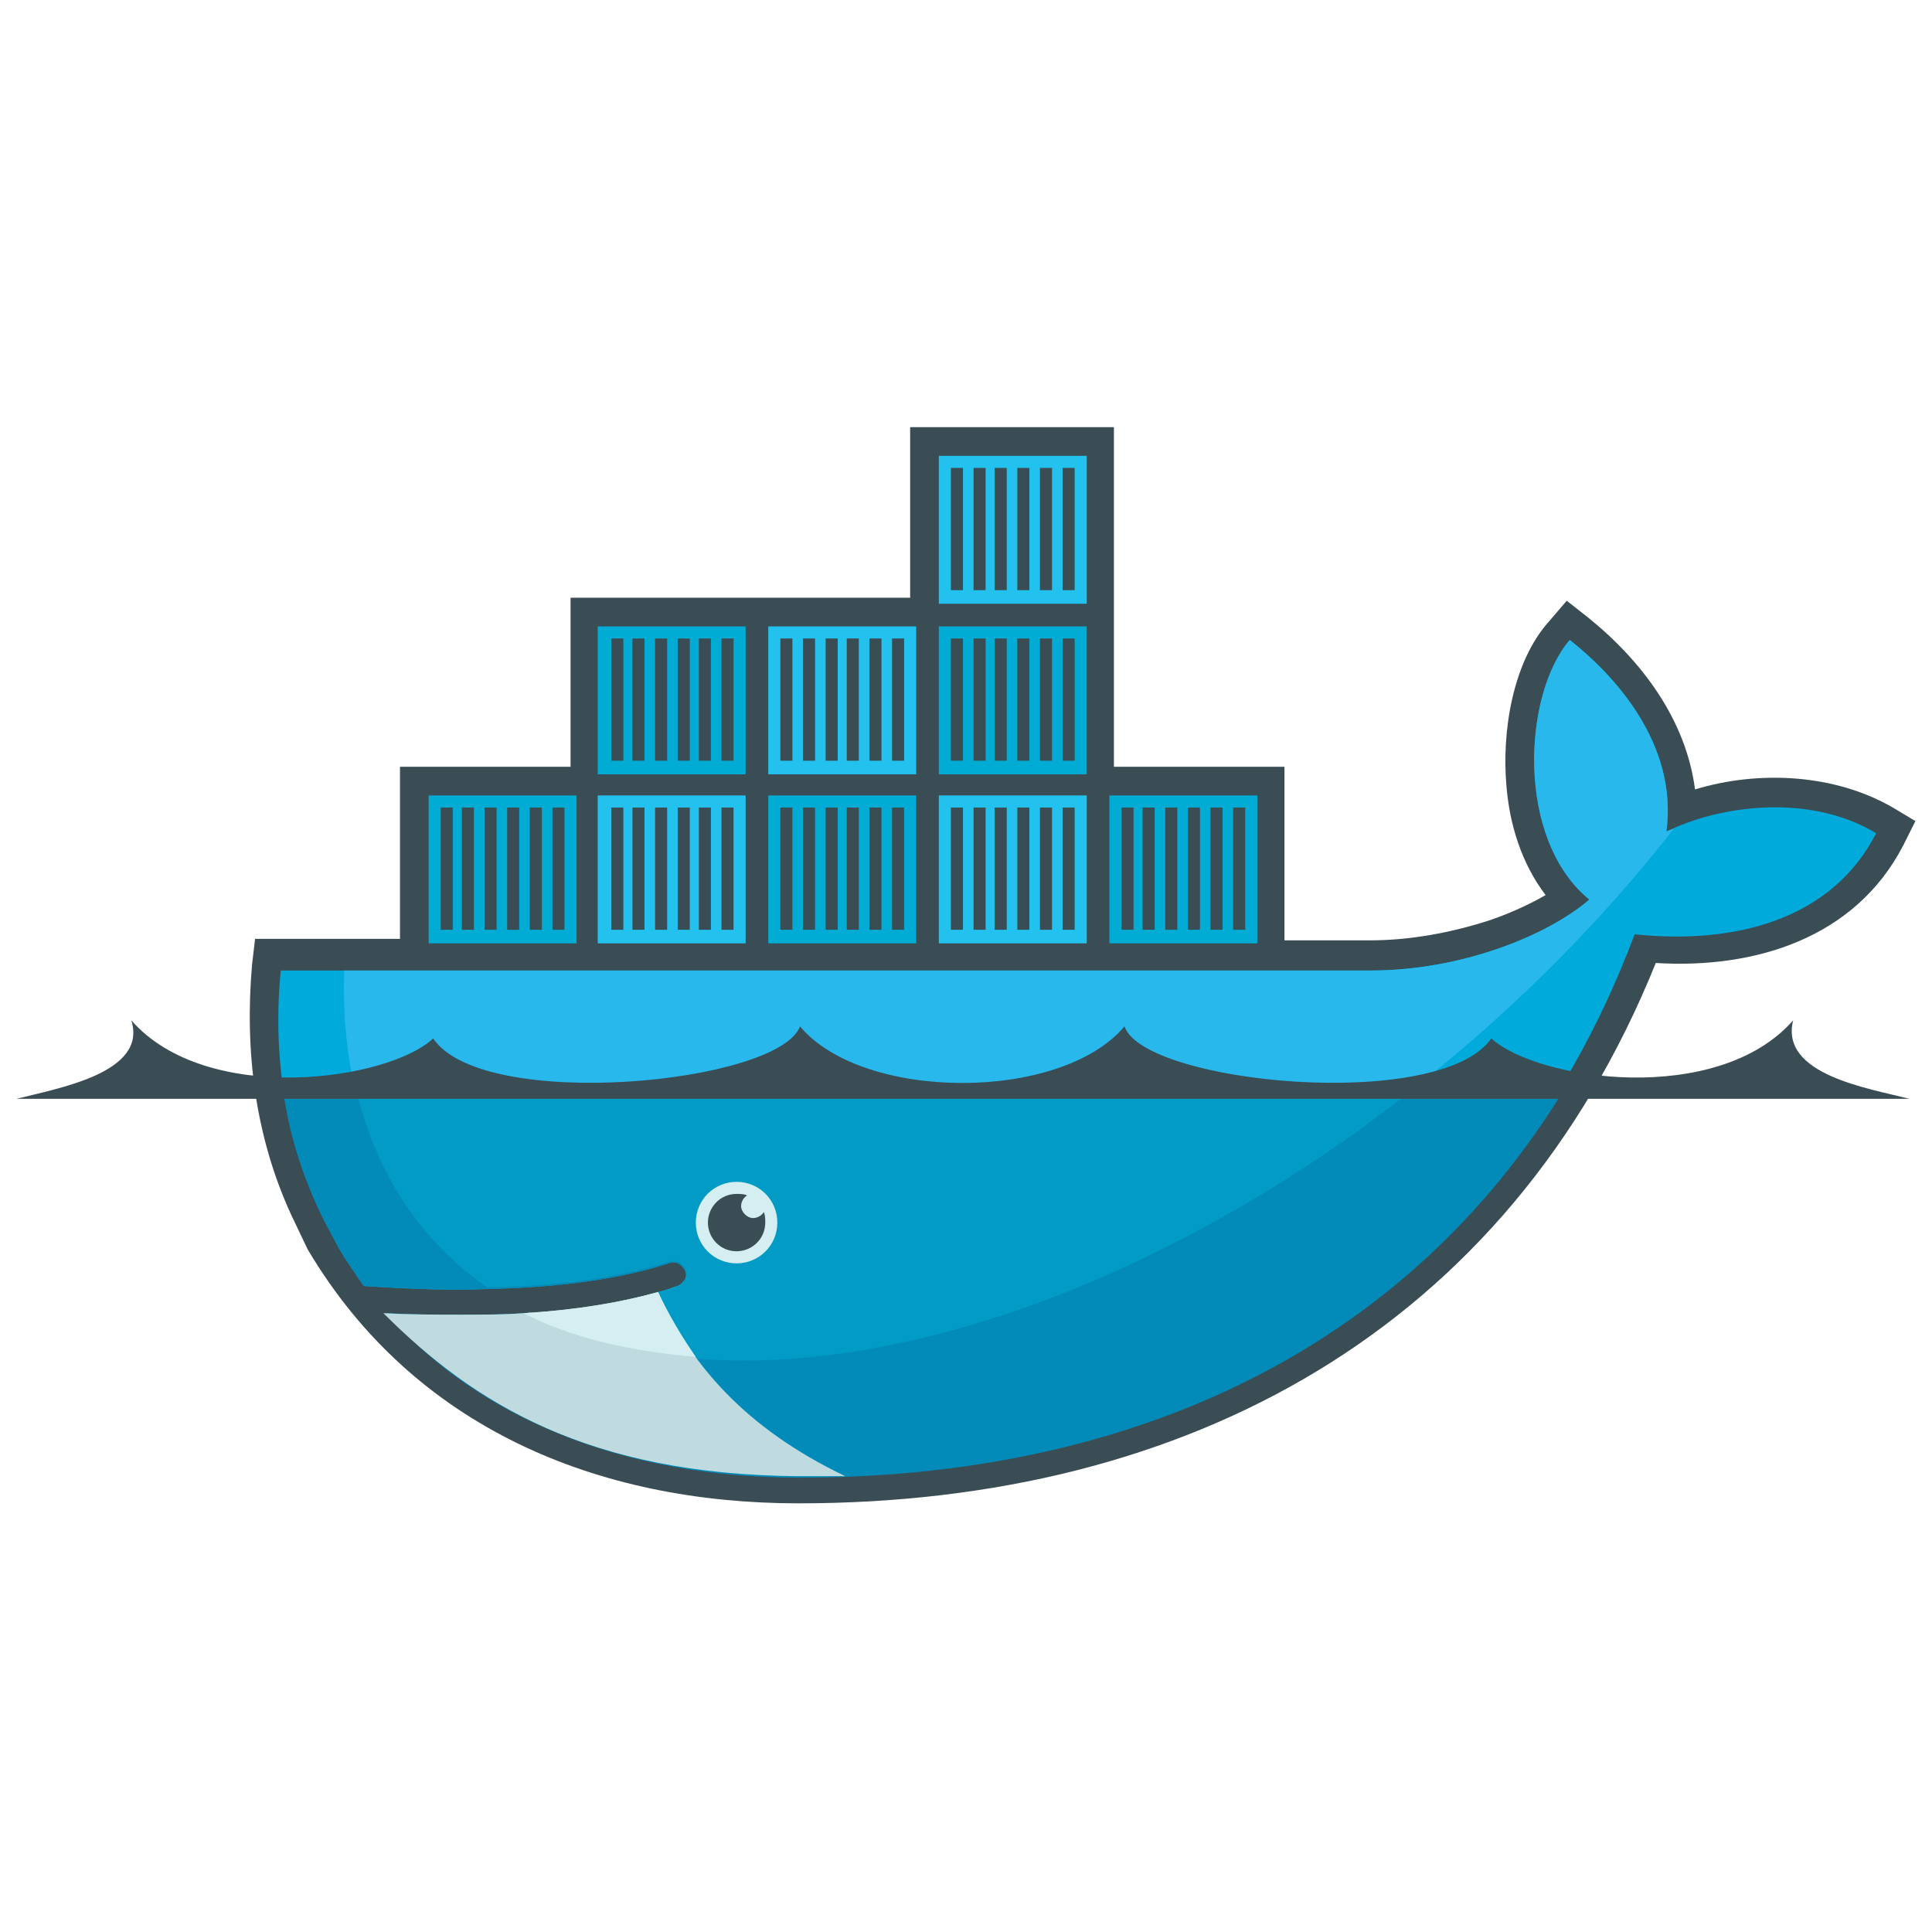
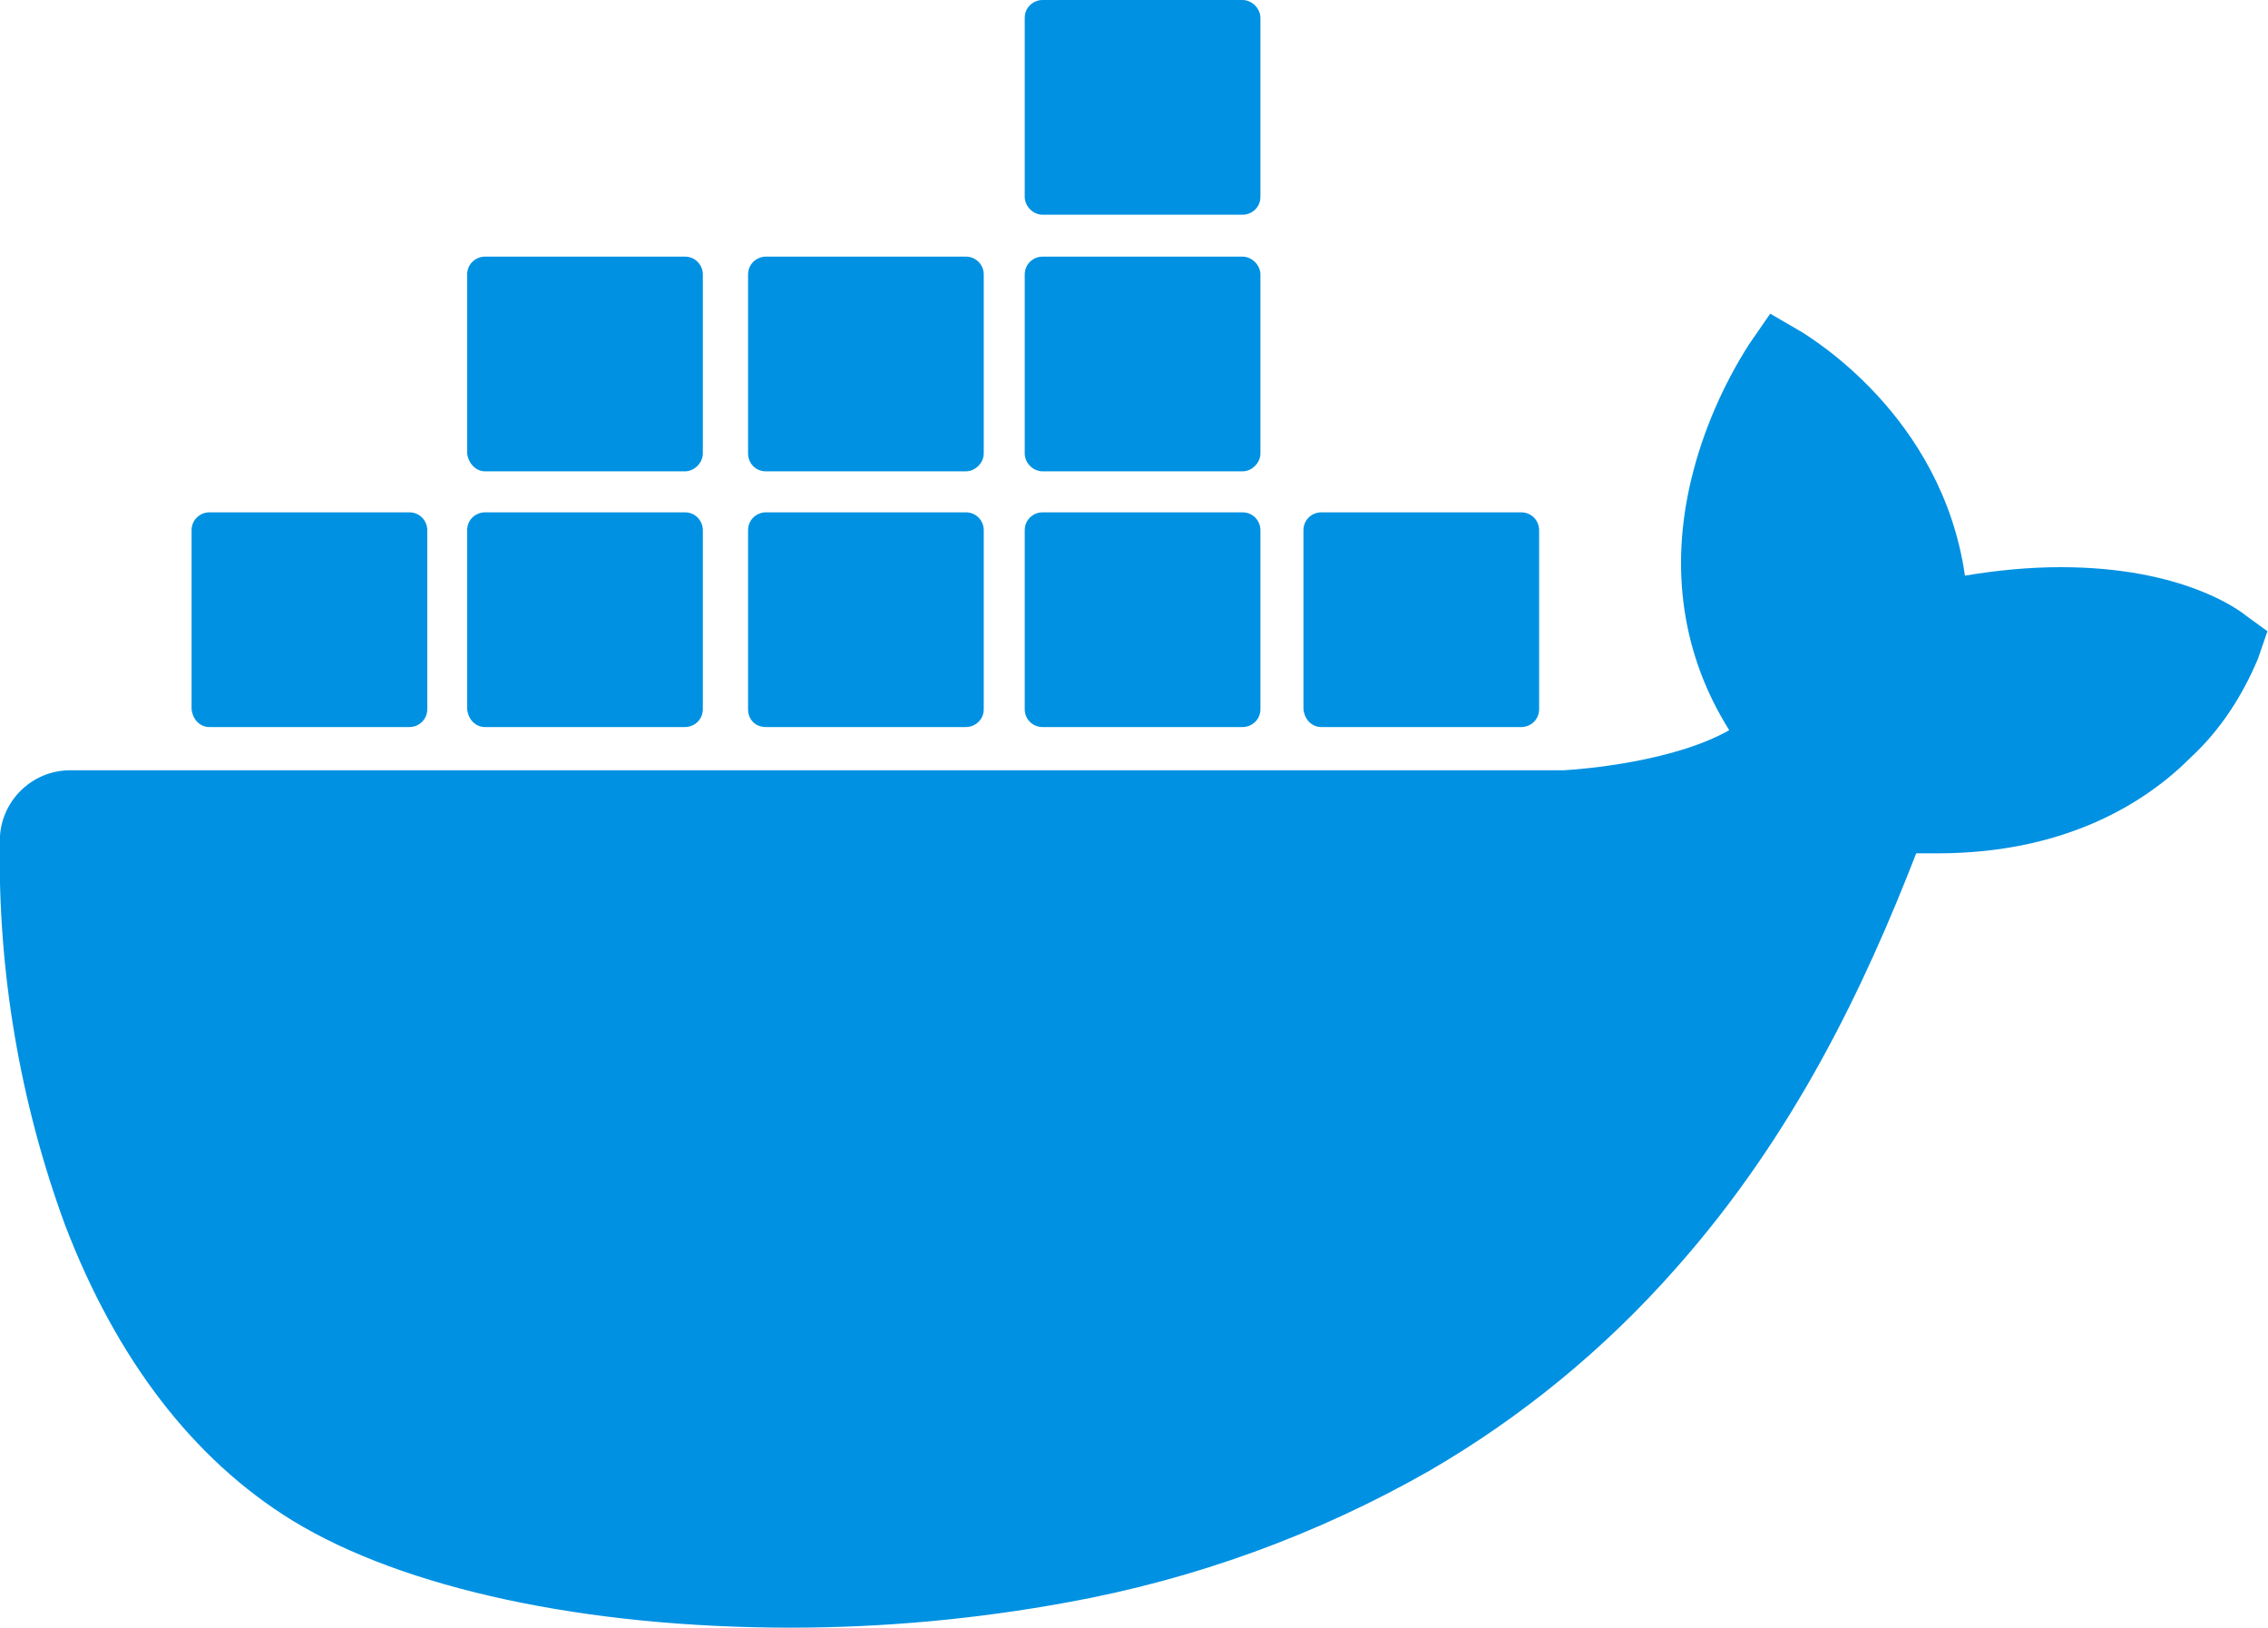
- <svg xmlns="http://www.w3.org/2000/svg" viewBox="0 0 128 128">
-   <path fill-rule="evenodd" clip-rule="evenodd" fill="#3A4D54" d="M73.8 50.8h11.3v11.5h5.7c2.6 0 5.3-.5 7.8-1.3 1.2-.4 2.6-1 3.8-1.7-1.6-2.1-2.4-4.7-2.6-7.3-.3-3.5.4-8.1 2.8-10.8l1.2-1.4 1.4 1.1c3.6 2.9 6.5 6.8 7.1 11.4 4.3-1.3 9.3-1 13.1 1.2l1.5.9-.8 1.6c-3.2 6.2-9.9 8.2-16.4 7.8-9.8 24.3-31 35.8-56.8 35.8-13.3 0-25.5-5-32.5-16.8l-.1-.2-1-2.1c-2.4-5.2-3.1-10.9-2.6-16.6l.2-1.7h9.6V50.8h11.3V39.6h22.5V28.3h13.5v22.5z" />
-   <path fill="#00AADA" d="M110.4 55.1c.8-5.9-3.6-10.5-6.4-12.7-3.1 3.6-3.6 13.2 1.3 17.2-2.8 2.4-8.5 4.7-14.5 4.7H18.6c-.6 6.2.5 11.9 3 16.8l.8 1.5c.5.9 1.1 1.7 1.7 2.6 3 .2 5.7.3 8.2.2 4.9-.1 8.9-.7 12-1.7.5-.2.9.1 1.1.5.2.5-.1.9-.5 1.1-.4.1-.8.3-1.3.4-2.4.7-5 1.1-8.3 1.3h-.6c-1.3.1-2.7.1-4.2.1-1.6 0-3.1 0-4.9-.1 6 6.8 15.4 10.8 27.2 10.8 25 0 46.2-11.1 55.5-35.9 6.7.7 13.1-1 16-6.7-4.5-2.7-10.5-1.8-13.9-.1z" />
-   <path fill="#28B8EB" d="M110.4 55.1c.8-5.9-3.6-10.5-6.4-12.7-3.1 3.6-3.6 13.2 1.3 17.2-2.8 2.4-8.5 4.7-14.5 4.7h-68c-.3 9.5 3.2 16.7 9.5 21 4.9-.1 8.9-.7 12-1.7.5-.2.9.1 1.1.5.2.5-.1.9-.5 1.1-.4.1-.8.3-1.3.4-2.4.7-5.2 1.2-8.5 1.4l-.1-.1c8.5 4.4 20.8 4.3 35-1.1 15.8-6.1 30.6-17.7 40.9-30.9-.2.1-.4.1-.5.2z" />
-   <path fill="#028BB8" d="M18.7 71.8c.4 3.3 1.4 6.4 2.9 9.3l.8 1.5c.5.9 1.1 1.7 1.7 2.6 3 .2 5.7.3 8.2.2 4.9-.1 8.9-.7 12-1.7.5-.2.9.1 1.1.5.2.5-.1.9-.5 1.1-.4.1-.8.3-1.3.4-2.4.7-5.2 1.2-8.5 1.4h-.4c-1.3.1-2.7.1-4.1.1-1.6 0-3.2 0-4.9-.1 6 6.8 15.5 10.8 27.3 10.8 21.4 0 40-8.1 50.8-26H18.7v-.1z" />
-   <path fill="#019BC6" d="M23.5 71.8c1.3 5.8 4.3 10.4 8.8 13.5 4.9-.1 8.9-.7 12-1.7.5-.2.9.1 1.1.5.2.5-.1.9-.5 1.1-.4.1-.8.3-1.3.4-2.4.7-5.2 1.2-8.6 1.4 8.5 4.4 20.8 4.3 34.9-1.1 8.5-3.3 16.8-8.2 24.2-14.1H23.5z" />
-   <path fill-rule="evenodd" clip-rule="evenodd" fill="#00ACD3" d="M28.4 52.7h9.8v9.8h-9.8v-9.8zm.8.8h.8v8.1h-.8v-8.1zm1.4 0h.8v8.1h-.8v-8.1zm1.5 0h.8v8.1h-.8v-8.1zm1.5 0h.8v8.1h-.8v-8.1zm1.5 0h.8v8.1h-.8v-8.1zm1.5 0h.8v8.1h-.8v-8.1zm3-12h9.8v9.8h-9.8v-9.8zm.9.8h.8v8.1h-.8v-8.1zm1.4 0h.8v8.1h-.8v-8.1zm1.5 0h.8v8.1h-.8v-8.1zm1.5 0h.8v8.1h-.8v-8.1zm1.4 0h.8v8.1h-.8v-8.1zm1.5 0h.8v8.1h-.8v-8.1z" />
-   <path fill-rule="evenodd" clip-rule="evenodd" fill="#23C2EE" d="M39.6 52.7h9.8v9.8h-9.8v-9.8zm.9.8h.8v8.1h-.8v-8.1zm1.4 0h.8v8.1h-.8v-8.1zm1.5 0h.8v8.1h-.8v-8.1zm1.5 0h.8v8.1h-.8v-8.1zm1.4 0h.8v8.1h-.8v-8.1zm1.5 0h.8v8.1h-.8v-8.1z" />
-   <path fill-rule="evenodd" clip-rule="evenodd" fill="#00ACD3" d="M50.9 52.7h9.8v9.8h-9.8v-9.8zm.8.8h.8v8.1h-.8v-8.1zm1.5 0h.8v8.1h-.8v-8.1zm1.5 0h.8v8.1h-.8v-8.1zm1.4 0h.8v8.1h-.8v-8.1zm1.5 0h.8v8.1h-.8v-8.1zm1.5 0h.8v8.1h-.8v-8.1z" />
-   <path fill-rule="evenodd" clip-rule="evenodd" fill="#23C2EE" d="M50.9 41.5h9.8v9.8h-9.8v-9.8zm.8.8h.8v8.1h-.8v-8.1zm1.5 0h.8v8.1h-.8v-8.1zm1.5 0h.8v8.1h-.8v-8.1zm1.4 0h.8v8.1h-.8v-8.1zm1.5 0h.8v8.1h-.8v-8.1zm1.5 0h.8v8.1h-.8v-8.1zm3.1 10.4H72v9.8h-9.8v-9.8zm.8.8h.8v8.1H63v-8.1zm1.5 0h.8v8.1h-.8v-8.1zm1.4 0h.8v8.1h-.8v-8.1zm1.5 0h.8v8.1h-.8v-8.1zm1.5 0h.8v8.1h-.8v-8.1zm1.5 0h.8v8.1h-.8v-8.1z" />
-   <path fill-rule="evenodd" clip-rule="evenodd" fill="#00ACD3" d="M62.2 41.5H72v9.8h-9.8v-9.8zm.8.8h.8v8.1H63v-8.1zm1.5 0h.8v8.1h-.8v-8.1zm1.4 0h.8v8.1h-.8v-8.1zm1.5 0h.8v8.1h-.8v-8.1zm1.5 0h.8v8.1h-.8v-8.1zm1.5 0h.8v8.1h-.8v-8.1z" />
-   <path fill-rule="evenodd" clip-rule="evenodd" fill="#23C2EE" d="M62.2 30.2H72V40h-9.8v-9.8zm.8.8h.8v8.1H63V31zm1.5 0h.8v8.1h-.8V31zm1.4 0h.8v8.1h-.8V31zm1.5 0h.8v8.1h-.8V31zm1.5 0h.8v8.1h-.8V31zm1.5 0h.8v8.1h-.8V31z" />
-   <path fill-rule="evenodd" clip-rule="evenodd" fill="#00ACD3" d="M73.5 52.7h9.8v9.8h-9.8v-9.8zm.8.8h.8v8.1h-.8v-8.1zm1.4 0h.8v8.1h-.8v-8.1zm1.5 0h.8v8.1h-.8v-8.1zm1.5 0h.8v8.1h-.8v-8.1zm1.5 0h.8v8.1h-.8v-8.1zm1.5 0h.8v8.1h-.8v-8.1z" />
-   <path fill-rule="evenodd" clip-rule="evenodd" fill="#D4EEF1" d="M48.8 78.3c1.5 0 2.7 1.2 2.7 2.7 0 1.5-1.2 2.7-2.7 2.7-1.5 0-2.7-1.2-2.7-2.7 0-1.5 1.2-2.7 2.7-2.7" />
-   <path fill-rule="evenodd" clip-rule="evenodd" fill="#3A4D54" d="M48.8 79.1c.2 0 .5 0 .7.1-.2.1-.4.4-.4.7 0 .4.4.8.8.8.3 0 .6-.2.7-.4.1.2.1.5.1.7 0 1.1-.9 1.9-1.9 1.9-1.1 0-1.9-.9-1.9-1.9 0-1 .8-1.9 1.9-1.9M1.1 72.8h125.4c-2.7-.7-8.6-1.6-7.7-5.2-5 5.7-16.9 4-20 1.2-3.4 4.9-23 3-24.3-.8-4.2 5-17.3 5-21.5 0-1.4 3.8-21 5.7-24.3.8-3 2.8-15 4.5-20-1.2 1.1 3.5-4.9 4.5-7.6 5.2" />
-   <path fill="#BFDBE0" d="M56 97.8c-6.7-3.2-10.3-7.5-12.4-12.2-2.5.7-5.5 1.2-8.9 1.4-1.3.1-2.7.1-4.1.1-1.7 0-3.4 0-5.2-.1 6 6 13.6 10.7 27.5 10.8H56z" />
-   <path fill="#D4EEF1" d="M46.1 89.9c-.9-1.3-1.8-2.8-2.5-4.3-2.5.7-5.5 1.2-8.9 1.4 2.3 1.2 5.7 2.4 11.4 2.9z" />
+ <svg xmlns="http://www.w3.org/2000/svg" version="1.1" id="Layer_1" x="0px" y="0px" viewBox="0 0 122.88 88.17" style="enable-background:new 0 0 122.88 88.17" xml:space="preserve">
+   <style type="text/css">.st0{fill:#0091E2;}</style>
+   <g>
+     <path class="st0" d="M121.68,33.34c-0.34-0.28-3.42-2.62-10.03-2.62c-1.71,0-3.48,0.17-5.19,0.46c-1.25-8.72-8.49-12.94-8.78-13.16 l-1.77-1.03l-1.14,1.65c-1.42,2.22-2.51,4.73-3.13,7.29c-1.2,4.96-0.46,9.63,2.05,13.62c-3.02,1.71-7.92,2.11-8.95,2.17l-80.93,0 c-2.11,0-3.82,1.71-3.82,3.82c-0.11,7.07,1.08,14.13,3.53,20.8c2.79,7.29,6.95,12.71,12.31,16.01c6.04,3.7,15.9,5.81,27.01,5.81 c5.01,0,10.03-0.46,14.99-1.37c6.9-1.25,13.51-3.65,19.6-7.12c5.02-2.91,9.52-6.61,13.34-10.94c6.44-7.24,10.26-15.33,13.05-22.51 c0.4,0,0.74,0,1.14,0c7.01,0,11.34-2.79,13.73-5.19c1.6-1.48,2.79-3.31,3.65-5.36l0.51-1.48L121.68,33.34L121.68,33.34z M71.59,39.38h10.83c0.51,0,0.97-0.4,0.97-0.97v-9.69c0-0.51-0.4-0.97-0.97-0.97l0,0l-10.83,0c-0.51,0-0.97,0.4-0.97,0.97l0,0v9.69 C70.68,38.98,71.08,39.38,71.59,39.38L71.59,39.38z M56.49,11.63h10.83c0.51,0,0.97-0.4,0.97-0.97V0.97c0-0.51-0.46-0.97-0.97-0.97 L56.49,0c-0.51,0-0.97,0.4-0.97,0.97l0,0v9.69C55.52,11.17,55.97,11.63,56.49,11.63L56.49,11.63z M56.49,25.53h10.83 c0.51,0,0.97-0.46,0.97-0.97v-9.69c0-0.51-0.46-0.97-0.97-0.97H56.49c-0.51,0-0.97,0.4-0.97,0.97l0,0v9.69 C55.52,25.08,55.97,25.53,56.49,25.53L56.49,25.53z M41.5,25.53h10.83c0.51,0,0.97-0.46,0.97-0.97v-9.69c0-0.51-0.4-0.97-0.97-0.97 l0,0H41.5c-0.51,0-0.97,0.4-0.97,0.97l0,0v9.69C40.53,25.08,40.93,25.53,41.5,25.53L41.5,25.53z M26.28,25.53h10.83 c0.51,0,0.97-0.46,0.97-0.97v-9.69c0-0.51-0.4-0.97-0.97-0.97l0,0H26.28c-0.51,0-0.97,0.4-0.97,0.97v9.69 C25.37,25.08,25.77,25.53,26.28,25.53L26.28,25.53z M56.49,39.38h10.83c0.51,0,0.97-0.4,0.97-0.97v-9.69c0-0.51-0.4-0.97-0.97-0.97 l0,0l-10.83,0c-0.51,0-0.97,0.4-0.97,0.97l0,0v9.69C55.52,38.98,55.97,39.38,56.49,39.38L56.49,39.38L56.49,39.38z M41.5,39.38 h10.83c0.51,0,0.97-0.4,0.97-0.97l0,0v-9.69c0-0.51-0.4-0.97-0.97-0.97l0,0l-10.83,0c-0.51,0-0.97,0.4-0.97,0.97l0,0v9.69 C40.53,38.98,40.93,39.38,41.5,39.38L41.5,39.38L41.5,39.38z M26.28,39.38h10.83c0.51,0,0.97-0.4,0.97-0.97l0,0v-9.69 c0-0.51-0.4-0.97-0.97-0.97l0,0l-10.83,0c-0.51,0-0.97,0.4-0.97,0.97v9.69C25.37,38.98,25.77,39.38,26.28,39.38L26.28,39.38z M11.35,39.38h10.83c0.51,0,0.97-0.4,0.97-0.97l0,0v-9.69c0-0.51-0.4-0.97-0.97-0.97l0,0l-10.83,0c-0.51,0-0.97,0.4-0.97,0.97l0,0 v9.69C10.44,38.98,10.84,39.38,11.35,39.38L11.35,39.38L11.35,39.38z" />
+   </g>
</svg>
